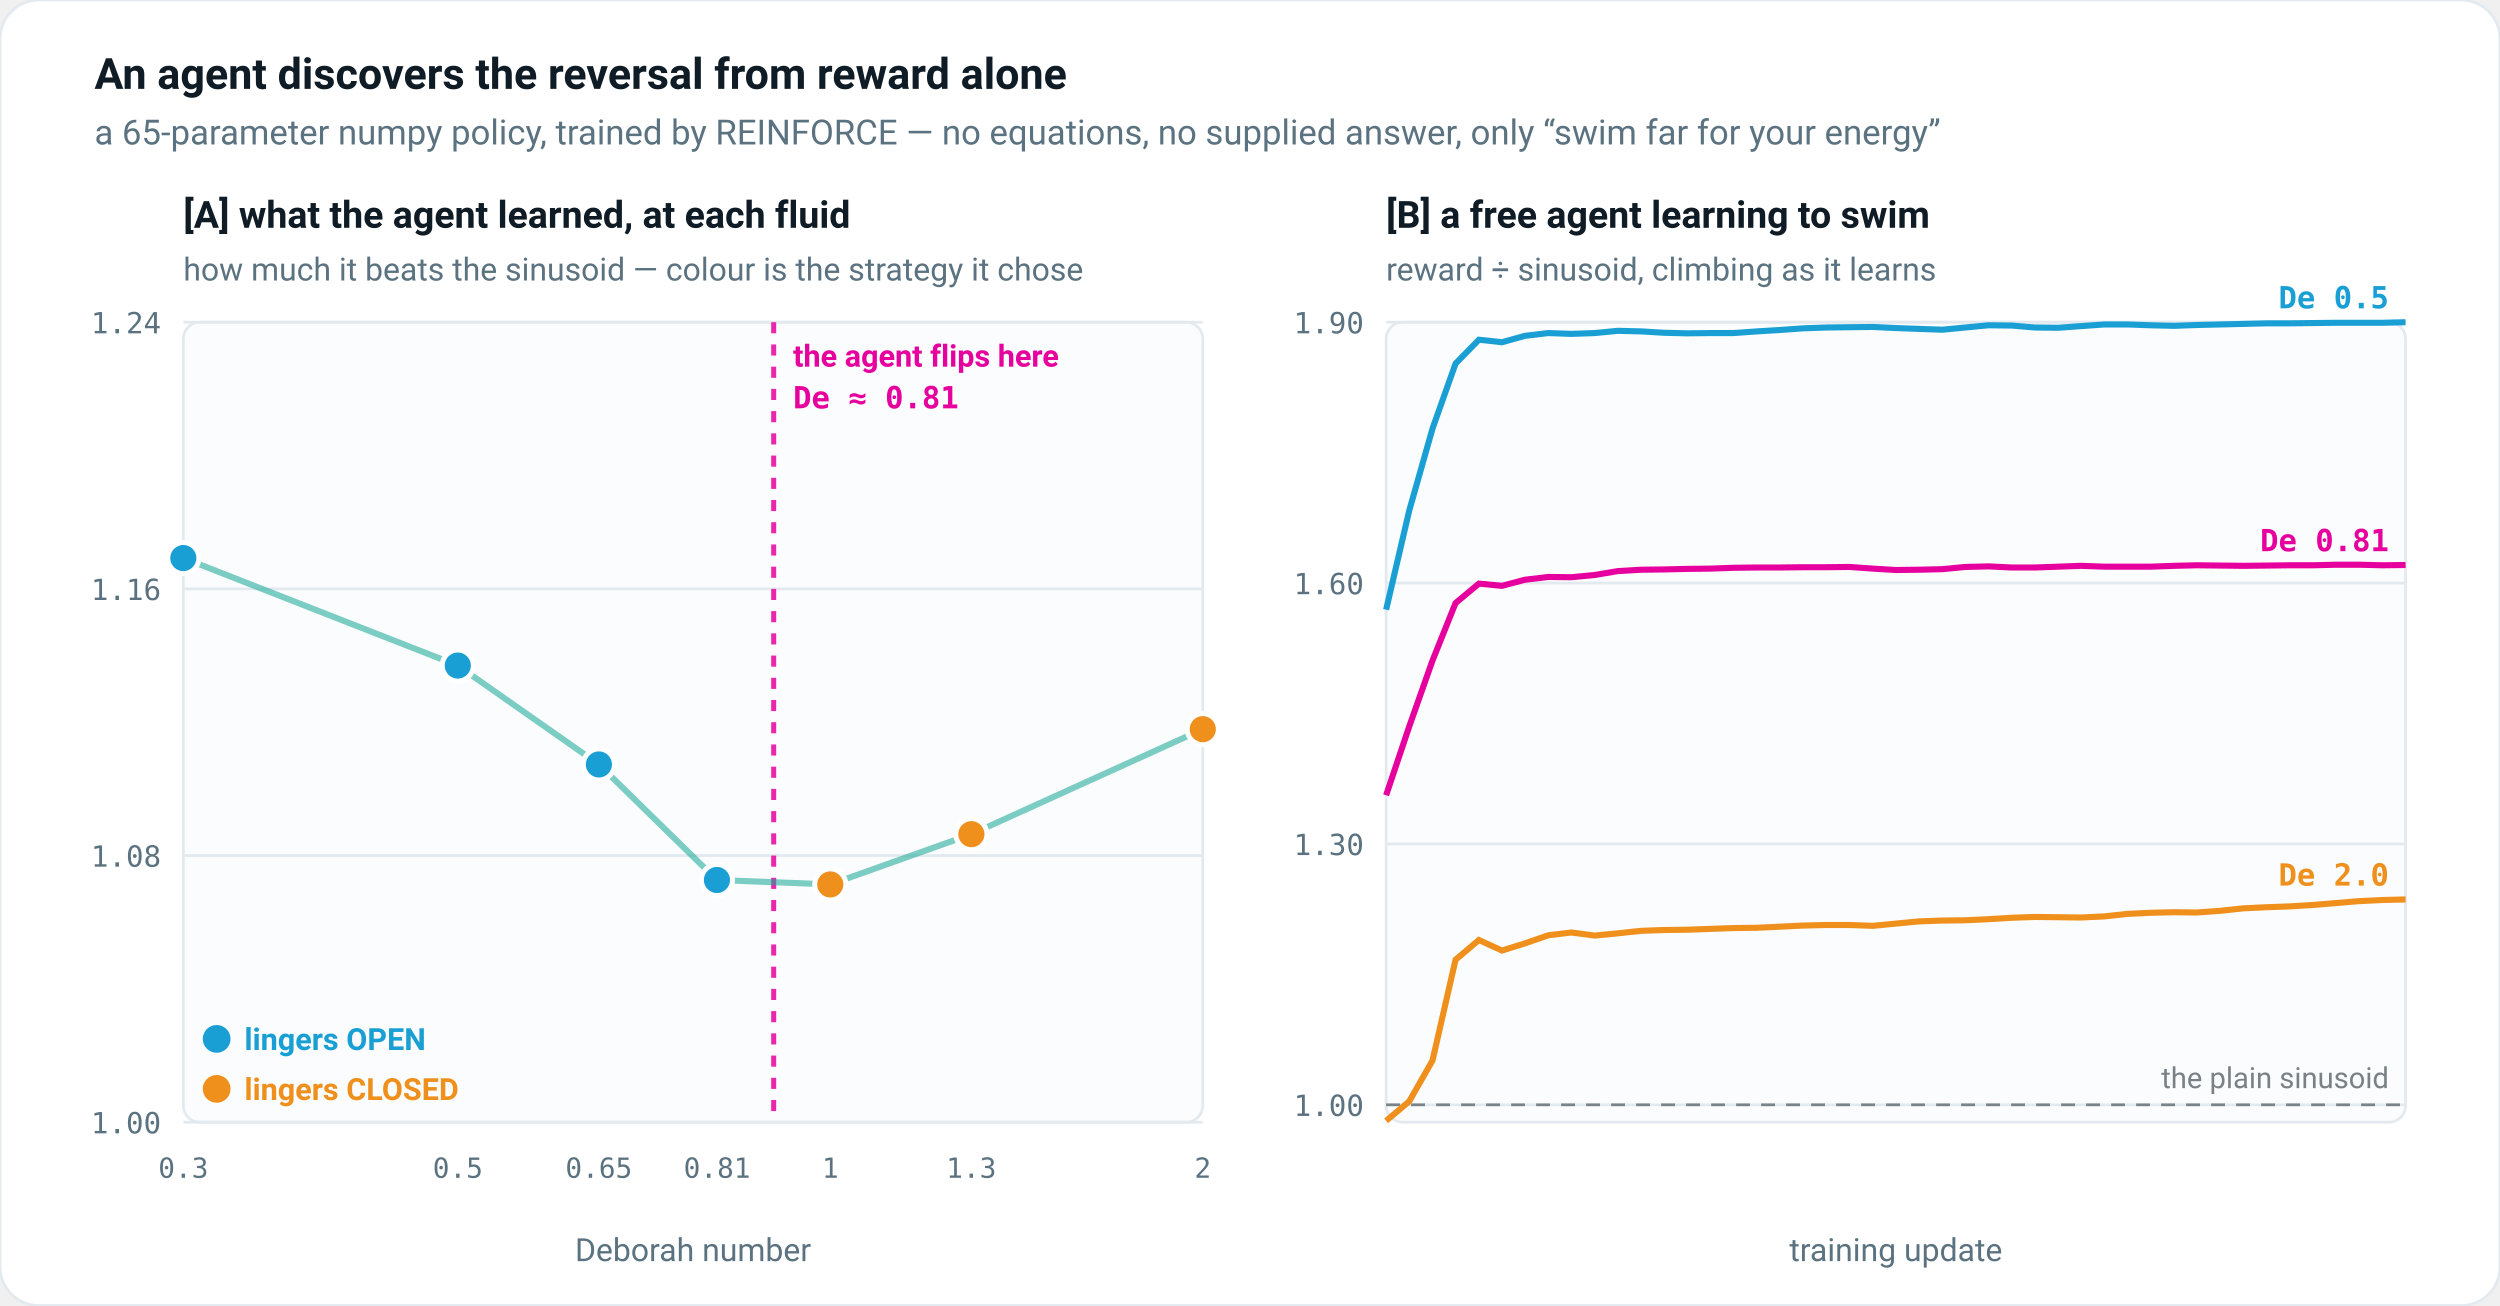
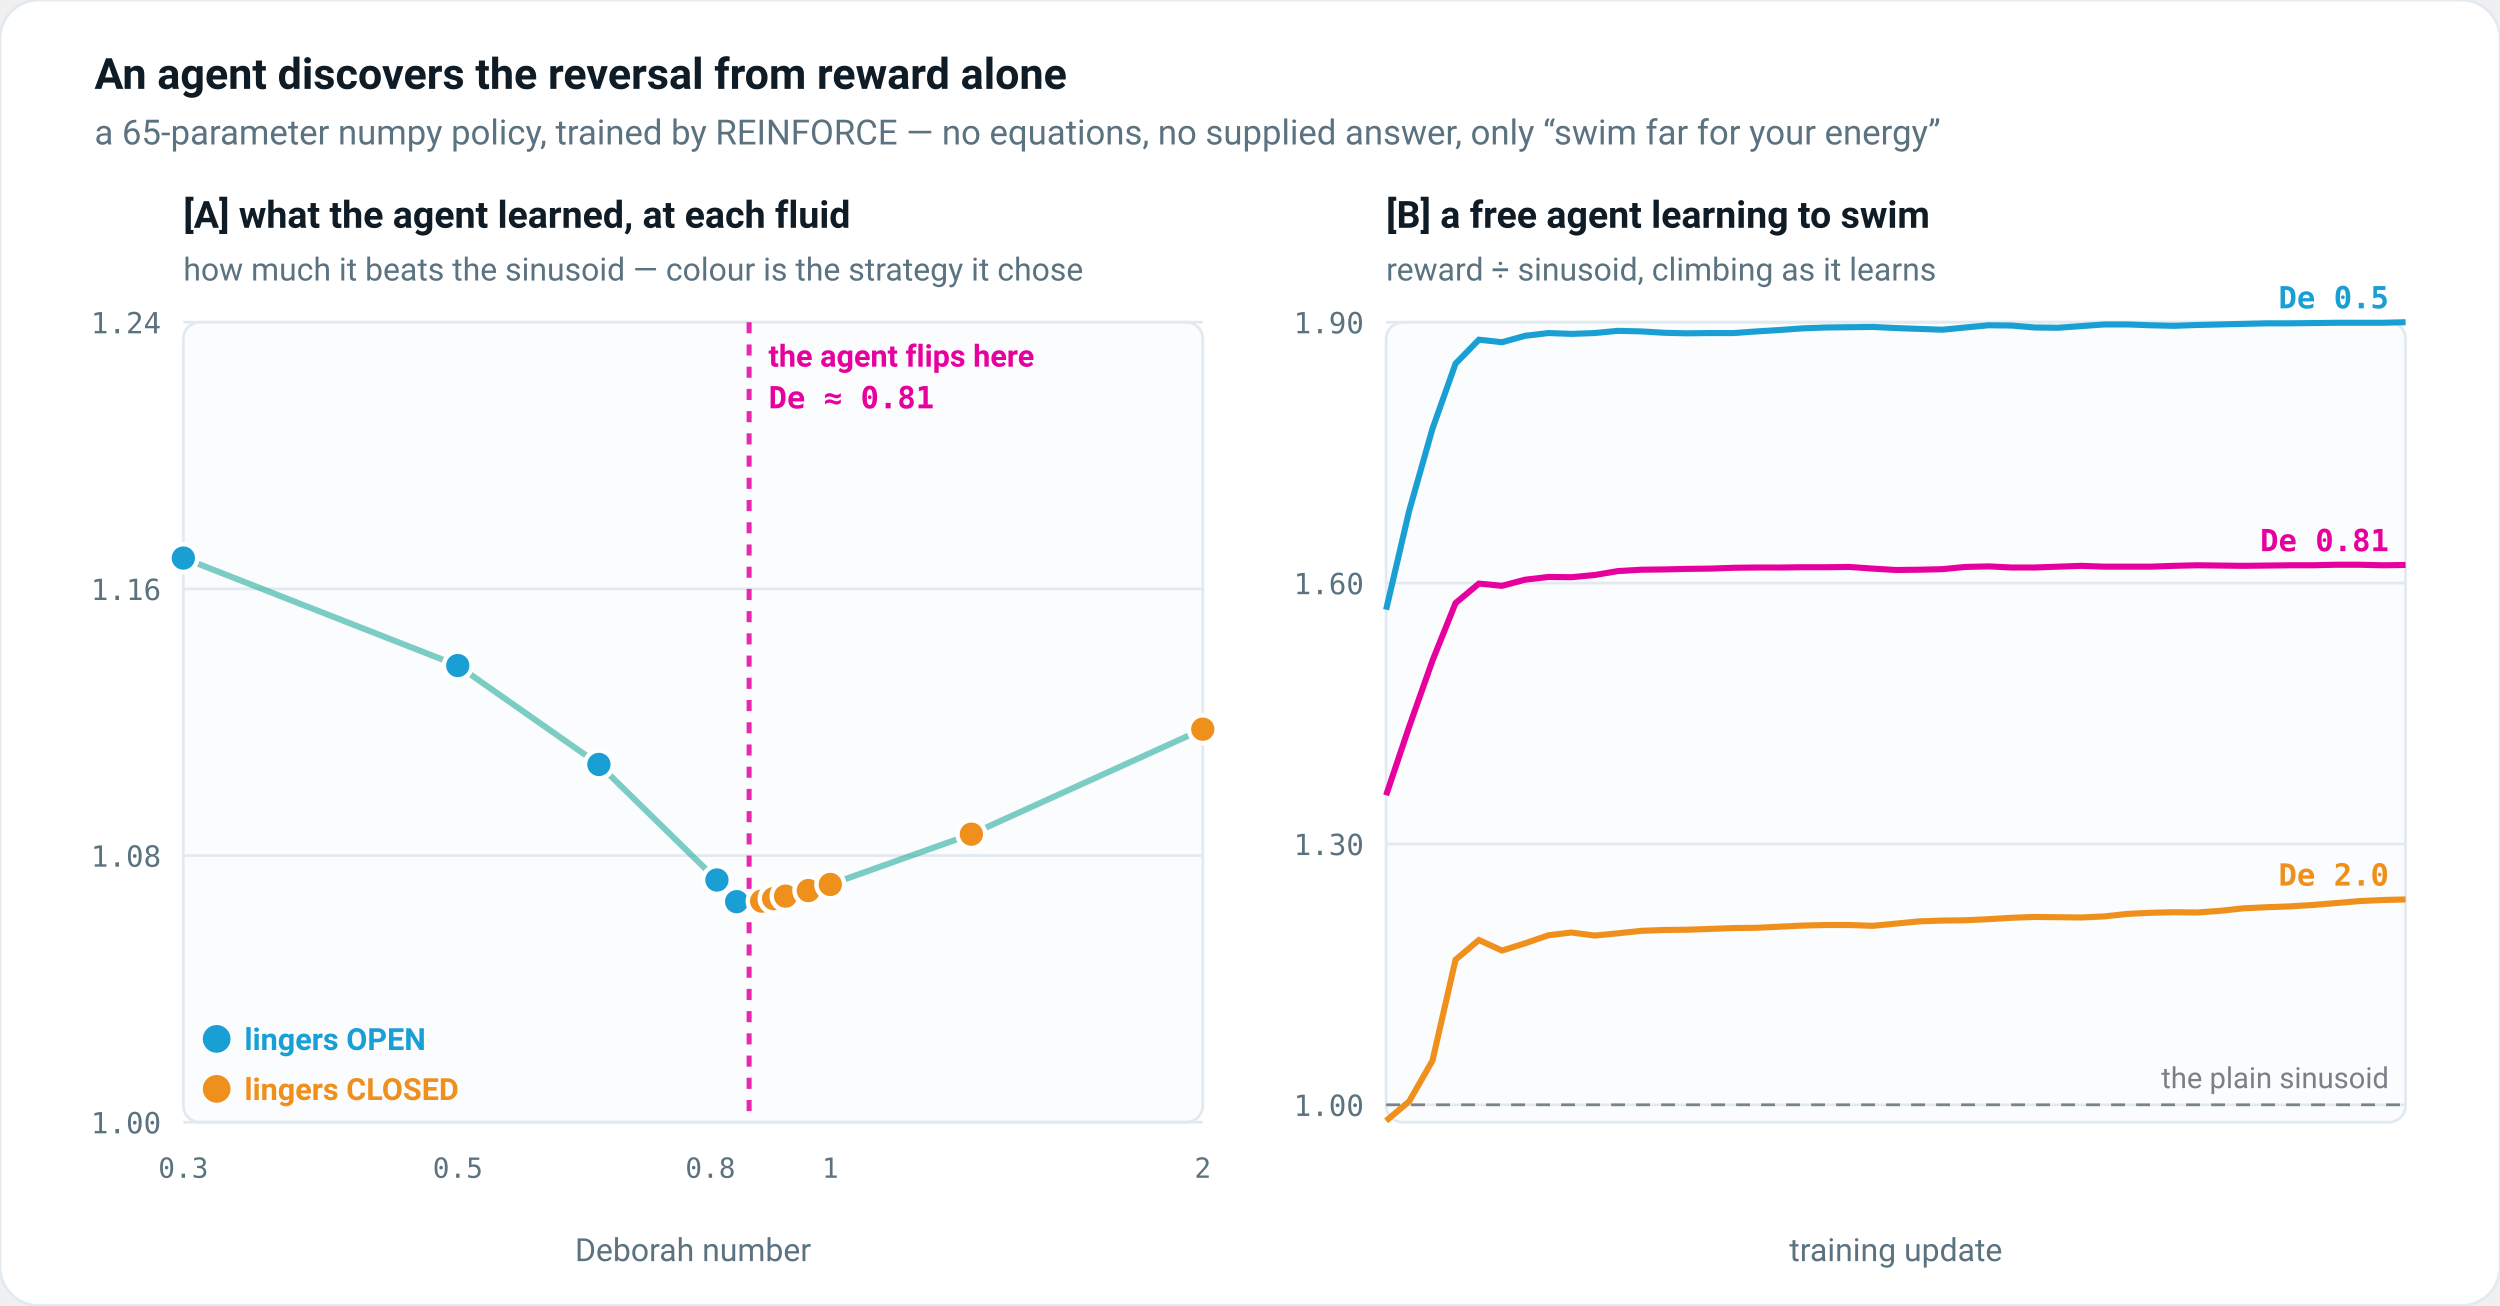
<svg xmlns="http://www.w3.org/2000/svg" viewBox="0 0 900 470" width="100%" style="max-width:900px;height:auto;font-family:ui-sans-serif,-apple-system,'Segoe UI',Roboto,Helvetica,Arial,sans-serif">
  <rect width="900" height="470" rx="14" fill="#ffffff" stroke="#e3eaef" />
  <text x="34" y="32" font-size="15.5" fill="#0f1c26" text-anchor="start" font-weight="600" font-family="ui-sans-serif,-apple-system,'Segoe UI',Roboto,Helvetica,Arial,sans-serif" opacity="1.0">An agent discovers the reversal from reward alone</text>
  <text x="34" y="52" font-size="12.5" fill="#5b7280" text-anchor="start" font-weight="400" font-family="ui-sans-serif,-apple-system,'Segoe UI',Roboto,Helvetica,Arial,sans-serif" opacity="1.0">a 65-parameter numpy policy, trained by REINFORCE — no equations, no supplied answer, only “swim far for your energy”</text>
  <rect x="66" y="116" width="367.0" height="288" fill="#fbfcfd" stroke="#e3eaef" rx="6" />
  <line x1="66" y1="404.0" x2="433.0" y2="404.0" stroke="#e3eaef" />
  <text x="58" y="408.0" font-size="10.5" fill="#5b7280" text-anchor="end" font-weight="400" font-family="ui-monospace,'SF Mono',Menlo,Consolas,monospace" opacity="1.0">1.00</text>
  <line x1="66" y1="308" x2="433.0" y2="308" stroke="#e3eaef" />
  <text x="58" y="312" font-size="10.5" fill="#5b7280" text-anchor="end" font-weight="400" font-family="ui-monospace,'SF Mono',Menlo,Consolas,monospace" opacity="1.0">1.08</text>
  <line x1="66" y1="212" x2="433.0" y2="212" stroke="#e3eaef" />
  <text x="58" y="216" font-size="10.5" fill="#5b7280" text-anchor="end" font-weight="400" font-family="ui-monospace,'SF Mono',Menlo,Consolas,monospace" opacity="1.0">1.16</text>
  <line x1="66" y1="116.0" x2="433.0" y2="116.0" stroke="#e3eaef" />
  <text x="58" y="120.0" font-size="10.5" fill="#5b7280" text-anchor="end" font-weight="400" font-family="ui-monospace,'SF Mono',Menlo,Consolas,monospace" opacity="1.0">1.24</text>
-   <line x1="278.528" y1="116" x2="278.528" y2="404" stroke="#e6009e" stroke-width="1.8" stroke-dasharray="4 4" opacity="0.85" />
-   <text x="285.528" y="132" font-size="11" fill="#e6009e" text-anchor="start" font-weight="700" font-family="ui-sans-serif,-apple-system,'Segoe UI',Roboto,Helvetica,Arial,sans-serif" opacity="1.0">the agent flips here</text>
-   <text x="285.528" y="147" font-size="11" fill="#e6009e" text-anchor="start" font-weight="700" font-family="ui-monospace,'SF Mono',Menlo,Consolas,monospace" opacity="1.0">De ≈ 0.81</text>
-   <polyline points="66.0,200.9 164.8,239.6 215.6,275.2 258.1,316.8 298.9,318.4 349.7,300.3 433.0,262.5" fill="none" stroke="#12a594" stroke-width="2.2" opacity="0.55" />
-   <circle cx="66.0" cy="200.9" r="5.6" fill="#1a9fd4" stroke="#fff" stroke-width="1.8" />
+   <line x1="269.681" y1="116" x2="269.681" y2="404" stroke="#e6009e" stroke-width="1.8" stroke-dasharray="4 4" opacity="0.85" />
+   <text x="276.681" y="132" font-size="11" fill="#e6009e" text-anchor="start" font-weight="700" font-family="ui-sans-serif,-apple-system,'Segoe UI',Roboto,Helvetica,Arial,sans-serif" opacity="1.0">the agent flips here</text>
+   <text x="276.681" y="147" font-size="11" fill="#e6009e" text-anchor="start" font-weight="700" font-family="ui-monospace,'SF Mono',Menlo,Consolas,monospace" opacity="1.0">De ≈ 0.81</text>
+   <polyline points="66.0,200.9 164.8,239.6 215.6,275.2 258.1,316.8 265.2,324.6 274.2,324.4 278.5,323.5 282.8,322.6 291.0,320.6 298.9,318.4 349.7,300.3 433.0,262.5" fill="none" stroke="#12a594" stroke-width="2.2" opacity="0.55" />
+   <circle cx="66.0" cy="200.9" r="5.0" fill="#1a9fd4" stroke="#fff" stroke-width="1.6" />
+   <circle cx="164.8" cy="239.6" r="5.0" fill="#1a9fd4" stroke="#fff" stroke-width="1.6" />
+   <circle cx="215.6" cy="275.2" r="5.0" fill="#1a9fd4" stroke="#fff" stroke-width="1.6" />
+   <circle cx="258.1" cy="316.8" r="5.0" fill="#1a9fd4" stroke="#fff" stroke-width="1.6" />
+   <circle cx="265.2" cy="324.6" r="5.0" fill="#1a9fd4" stroke="#fff" stroke-width="1.6" />
+   <circle cx="274.2" cy="324.4" r="5.0" fill="#ef8f1c" stroke="#fff" stroke-width="1.6" />
+   <circle cx="278.5" cy="323.5" r="5.0" fill="#ef8f1c" stroke="#fff" stroke-width="1.6" />
+   <circle cx="282.8" cy="322.6" r="5.0" fill="#ef8f1c" stroke="#fff" stroke-width="1.6" />
+   <circle cx="291.0" cy="320.6" r="5.0" fill="#ef8f1c" stroke="#fff" stroke-width="1.6" />
+   <circle cx="298.9" cy="318.4" r="5.0" fill="#ef8f1c" stroke="#fff" stroke-width="1.6" />
+   <circle cx="349.7" cy="300.3" r="5.0" fill="#ef8f1c" stroke="#fff" stroke-width="1.6" />
+   <circle cx="433.0" cy="262.5" r="5.0" fill="#ef8f1c" stroke="#fff" stroke-width="1.6" />
  <text x="66.0" y="424" font-size="10" fill="#5b7280" text-anchor="middle" font-weight="400" font-family="ui-monospace,'SF Mono',Menlo,Consolas,monospace" opacity="1.0">0.3</text>
-   <circle cx="164.8" cy="239.6" r="5.6" fill="#1a9fd4" stroke="#fff" stroke-width="1.8" />
  <text x="164.82" y="424" font-size="10" fill="#5b7280" text-anchor="middle" font-weight="400" font-family="ui-monospace,'SF Mono',Menlo,Consolas,monospace" opacity="1.0">0.5</text>
-   <circle cx="215.6" cy="275.2" r="5.6" fill="#1a9fd4" stroke="#fff" stroke-width="1.8" />
-   <text x="215.574" y="424" font-size="10" fill="#5b7280" text-anchor="middle" font-weight="400" font-family="ui-monospace,'SF Mono',Menlo,Consolas,monospace" opacity="1.0">0.65</text>
-   <circle cx="258.1" cy="316.8" r="5.6" fill="#1a9fd4" stroke="#fff" stroke-width="1.8" />
-   <text x="258.146" y="424" font-size="10" fill="#5b7280" text-anchor="middle" font-weight="400" font-family="ui-monospace,'SF Mono',Menlo,Consolas,monospace" opacity="1.0">0.81</text>
-   <circle cx="298.9" cy="318.4" r="5.6" fill="#ef8f1c" stroke="#fff" stroke-width="1.8" />
+   <text x="255.743" y="424" font-size="10" fill="#5b7280" text-anchor="middle" font-weight="400" font-family="ui-monospace,'SF Mono',Menlo,Consolas,monospace" opacity="1.0">0.8</text>
  <text x="298.91" y="424" font-size="10" fill="#5b7280" text-anchor="middle" font-weight="400" font-family="ui-monospace,'SF Mono',Menlo,Consolas,monospace" opacity="1.0">1</text>
-   <circle cx="349.7" cy="300.3" r="5.6" fill="#ef8f1c" stroke="#fff" stroke-width="1.8" />
-   <text x="349.665" y="424" font-size="10" fill="#5b7280" text-anchor="middle" font-weight="400" font-family="ui-monospace,'SF Mono',Menlo,Consolas,monospace" opacity="1.0">1.3</text>
-   <circle cx="433.0" cy="262.5" r="5.6" fill="#ef8f1c" stroke="#fff" stroke-width="1.8" />
  <text x="433.0" y="424" font-size="10" fill="#5b7280" text-anchor="middle" font-weight="400" font-family="ui-monospace,'SF Mono',Menlo,Consolas,monospace" opacity="1.0">2</text>
  <text x="66" y="82" font-size="13.5" fill="#0f1c26" text-anchor="start" font-weight="600" font-family="ui-sans-serif,-apple-system,'Segoe UI',Roboto,Helvetica,Arial,sans-serif" opacity="1.0">[A]  what the agent learned, at each fluid</text>
  <text x="66" y="101" font-size="11.5" fill="#5b7280" text-anchor="start" font-weight="400" font-family="ui-sans-serif,-apple-system,'Segoe UI',Roboto,Helvetica,Arial,sans-serif" opacity="1.0">how much it beats the sinusoid — colour is the strategy it chose</text>
  <circle cx="78" cy="374" r="5" fill="#1a9fd4" />
  <text x="88" y="378" font-size="11" fill="#1a9fd4" text-anchor="start" font-weight="700" font-family="ui-sans-serif,-apple-system,'Segoe UI',Roboto,Helvetica,Arial,sans-serif" opacity="1.0">lingers OPEN</text>
  <circle cx="78" cy="392" r="5" fill="#ef8f1c" />
  <text x="88" y="396" font-size="11" fill="#ef8f1c" text-anchor="start" font-weight="700" font-family="ui-sans-serif,-apple-system,'Segoe UI',Roboto,Helvetica,Arial,sans-serif" opacity="1.0">lingers CLOSED</text>
  <text x="249.5" y="454" font-size="11.5" fill="#5b7280" text-anchor="middle" font-weight="400" font-family="ui-sans-serif,-apple-system,'Segoe UI',Roboto,Helvetica,Arial,sans-serif" opacity="1.0">Deborah number</text>
  <rect x="499.0" y="116" width="367.0" height="288" fill="#fbfcfd" stroke="#e3eaef" rx="6" />
  <line x1="499.0" y1="397.729" x2="866.0" y2="397.729" stroke="#e3eaef" />
  <text x="491.0" y="401.729" font-size="10.5" fill="#5b7280" text-anchor="end" font-weight="400" font-family="ui-monospace,'SF Mono',Menlo,Consolas,monospace" opacity="1.0">1.00</text>
  <line x1="499.0" y1="303.819" x2="866.0" y2="303.819" stroke="#e3eaef" />
  <text x="491.0" y="307.819" font-size="10.5" fill="#5b7280" text-anchor="end" font-weight="400" font-family="ui-monospace,'SF Mono',Menlo,Consolas,monospace" opacity="1.0">1.30</text>
  <line x1="499.0" y1="209.91" x2="866.0" y2="209.91" stroke="#e3eaef" />
  <text x="491.0" y="213.91" font-size="10.5" fill="#5b7280" text-anchor="end" font-weight="400" font-family="ui-monospace,'SF Mono',Menlo,Consolas,monospace" opacity="1.0">1.60</text>
  <line x1="499.0" y1="116.0" x2="866.0" y2="116.0" stroke="#e3eaef" />
  <text x="491.0" y="120.0" font-size="10.5" fill="#5b7280" text-anchor="end" font-weight="400" font-family="ui-monospace,'SF Mono',Menlo,Consolas,monospace" opacity="1.0">1.90</text>
  <line x1="499.0" y1="397.729" x2="866.0" y2="397.729" stroke="#0f1c26" stroke-dasharray="5 4" opacity="0.5" />
  <text x="860.0" y="391.729" font-size="10.5" fill="#0f1c26" text-anchor="end" font-weight="400" font-family="ui-sans-serif,-apple-system,'Segoe UI',Roboto,Helvetica,Arial,sans-serif" opacity="0.55">the plain sinusoid</text>
  <polyline points="499.0,219.5 507.3,183.9 515.7,154.3 524.0,130.9 532.4,122.3 540.7,123.2 549.0,120.9 557.4,119.9 565.7,120.2 574.1,119.9 582.4,119.1 590.8,119.3 599.1,119.8 607.4,120.0 615.8,119.9 624.1,119.9 632.5,119.3 640.8,118.8 649.1,118.2 657.5,117.9 665.8,117.8 674.2,117.7 682.5,118.1 690.8,118.4 699.2,118.7 707.5,117.9 715.9,117.1 724.2,117.2 732.5,117.9 740.9,118.0 749.2,117.4 757.6,116.8 765.9,116.8 774.2,117.1 782.6,117.3 790.9,117.0 799.3,116.8 807.6,116.6 816.0,116.4 824.3,116.4 832.6,116.3 841.0,116.2 849.3,116.2 857.7,116.2 866.0,116.0" fill="none" stroke="#1a9fd4" stroke-width="2.2" />
  <text x="860.0" y="111.0" font-size="11" fill="#1a9fd4" text-anchor="end" font-weight="700" font-family="ui-monospace,'SF Mono',Menlo,Consolas,monospace" opacity="1.0">De 0.5</text>
  <polyline points="499.0,286.3 507.3,261.6 515.7,237.8 524.0,217.1 532.4,210.1 540.7,210.9 549.0,208.7 557.4,207.7 565.7,207.8 574.1,207.0 582.4,205.6 590.8,205.1 599.1,205.0 607.4,204.8 615.8,204.7 624.1,204.4 632.5,204.3 640.8,204.3 649.1,204.2 657.5,204.2 665.8,204.1 674.2,204.7 682.5,205.2 690.8,205.1 699.2,204.9 707.5,204.1 715.9,203.9 724.2,204.3 732.5,204.3 740.9,204.0 749.2,203.7 757.6,204.0 765.9,204.0 774.2,204.0 782.6,203.7 790.9,203.5 799.3,203.6 807.6,203.7 816.0,203.6 824.3,203.5 832.6,203.5 841.0,203.3 849.3,203.3 857.7,203.5 866.0,203.4" fill="none" stroke="#e6009e" stroke-width="2.2" />
  <text x="860.0" y="198.432" font-size="11" fill="#e6009e" text-anchor="end" font-weight="700" font-family="ui-monospace,'SF Mono',Menlo,Consolas,monospace" opacity="1.0">De 0.81</text>
  <polyline points="499.0,403.5 507.3,396.5 515.7,381.8 524.0,345.5 532.4,338.4 540.7,342.2 549.0,339.6 557.4,336.7 565.7,335.7 574.1,336.8 582.4,336.0 590.8,335.1 599.1,334.8 607.4,334.7 615.8,334.4 624.1,334.1 632.5,334.0 640.8,333.6 649.1,333.2 657.5,333.0 665.8,333.0 674.2,333.3 682.5,332.5 690.8,331.7 699.2,331.4 707.5,331.3 715.9,330.9 724.2,330.4 732.5,330.1 740.9,330.2 749.2,330.3 757.6,329.9 765.9,329.0 774.2,328.6 782.6,328.4 790.9,328.5 799.3,327.9 807.6,327.0 816.0,326.6 824.3,326.3 832.6,325.8 841.0,325.1 849.3,324.4 857.7,324.0 866.0,323.8" fill="none" stroke="#ef8f1c" stroke-width="2.2" />
  <text x="860.0" y="318.825" font-size="11" fill="#ef8f1c" text-anchor="end" font-weight="700" font-family="ui-monospace,'SF Mono',Menlo,Consolas,monospace" opacity="1.0">De 2.0</text>
  <text x="499.0" y="82" font-size="13.5" fill="#0f1c26" text-anchor="start" font-weight="600" font-family="ui-sans-serif,-apple-system,'Segoe UI',Roboto,Helvetica,Arial,sans-serif" opacity="1.0">[B]  a free agent learning to swim</text>
  <text x="499.0" y="101" font-size="11.5" fill="#5b7280" text-anchor="start" font-weight="400" font-family="ui-sans-serif,-apple-system,'Segoe UI',Roboto,Helvetica,Arial,sans-serif" opacity="1.0">reward ÷ sinusoid, climbing as it learns</text>
  <text x="682.5" y="454" font-size="11.5" fill="#5b7280" text-anchor="middle" font-weight="400" font-family="ui-sans-serif,-apple-system,'Segoe UI',Roboto,Helvetica,Arial,sans-serif" opacity="1.0">training update</text>
</svg>
